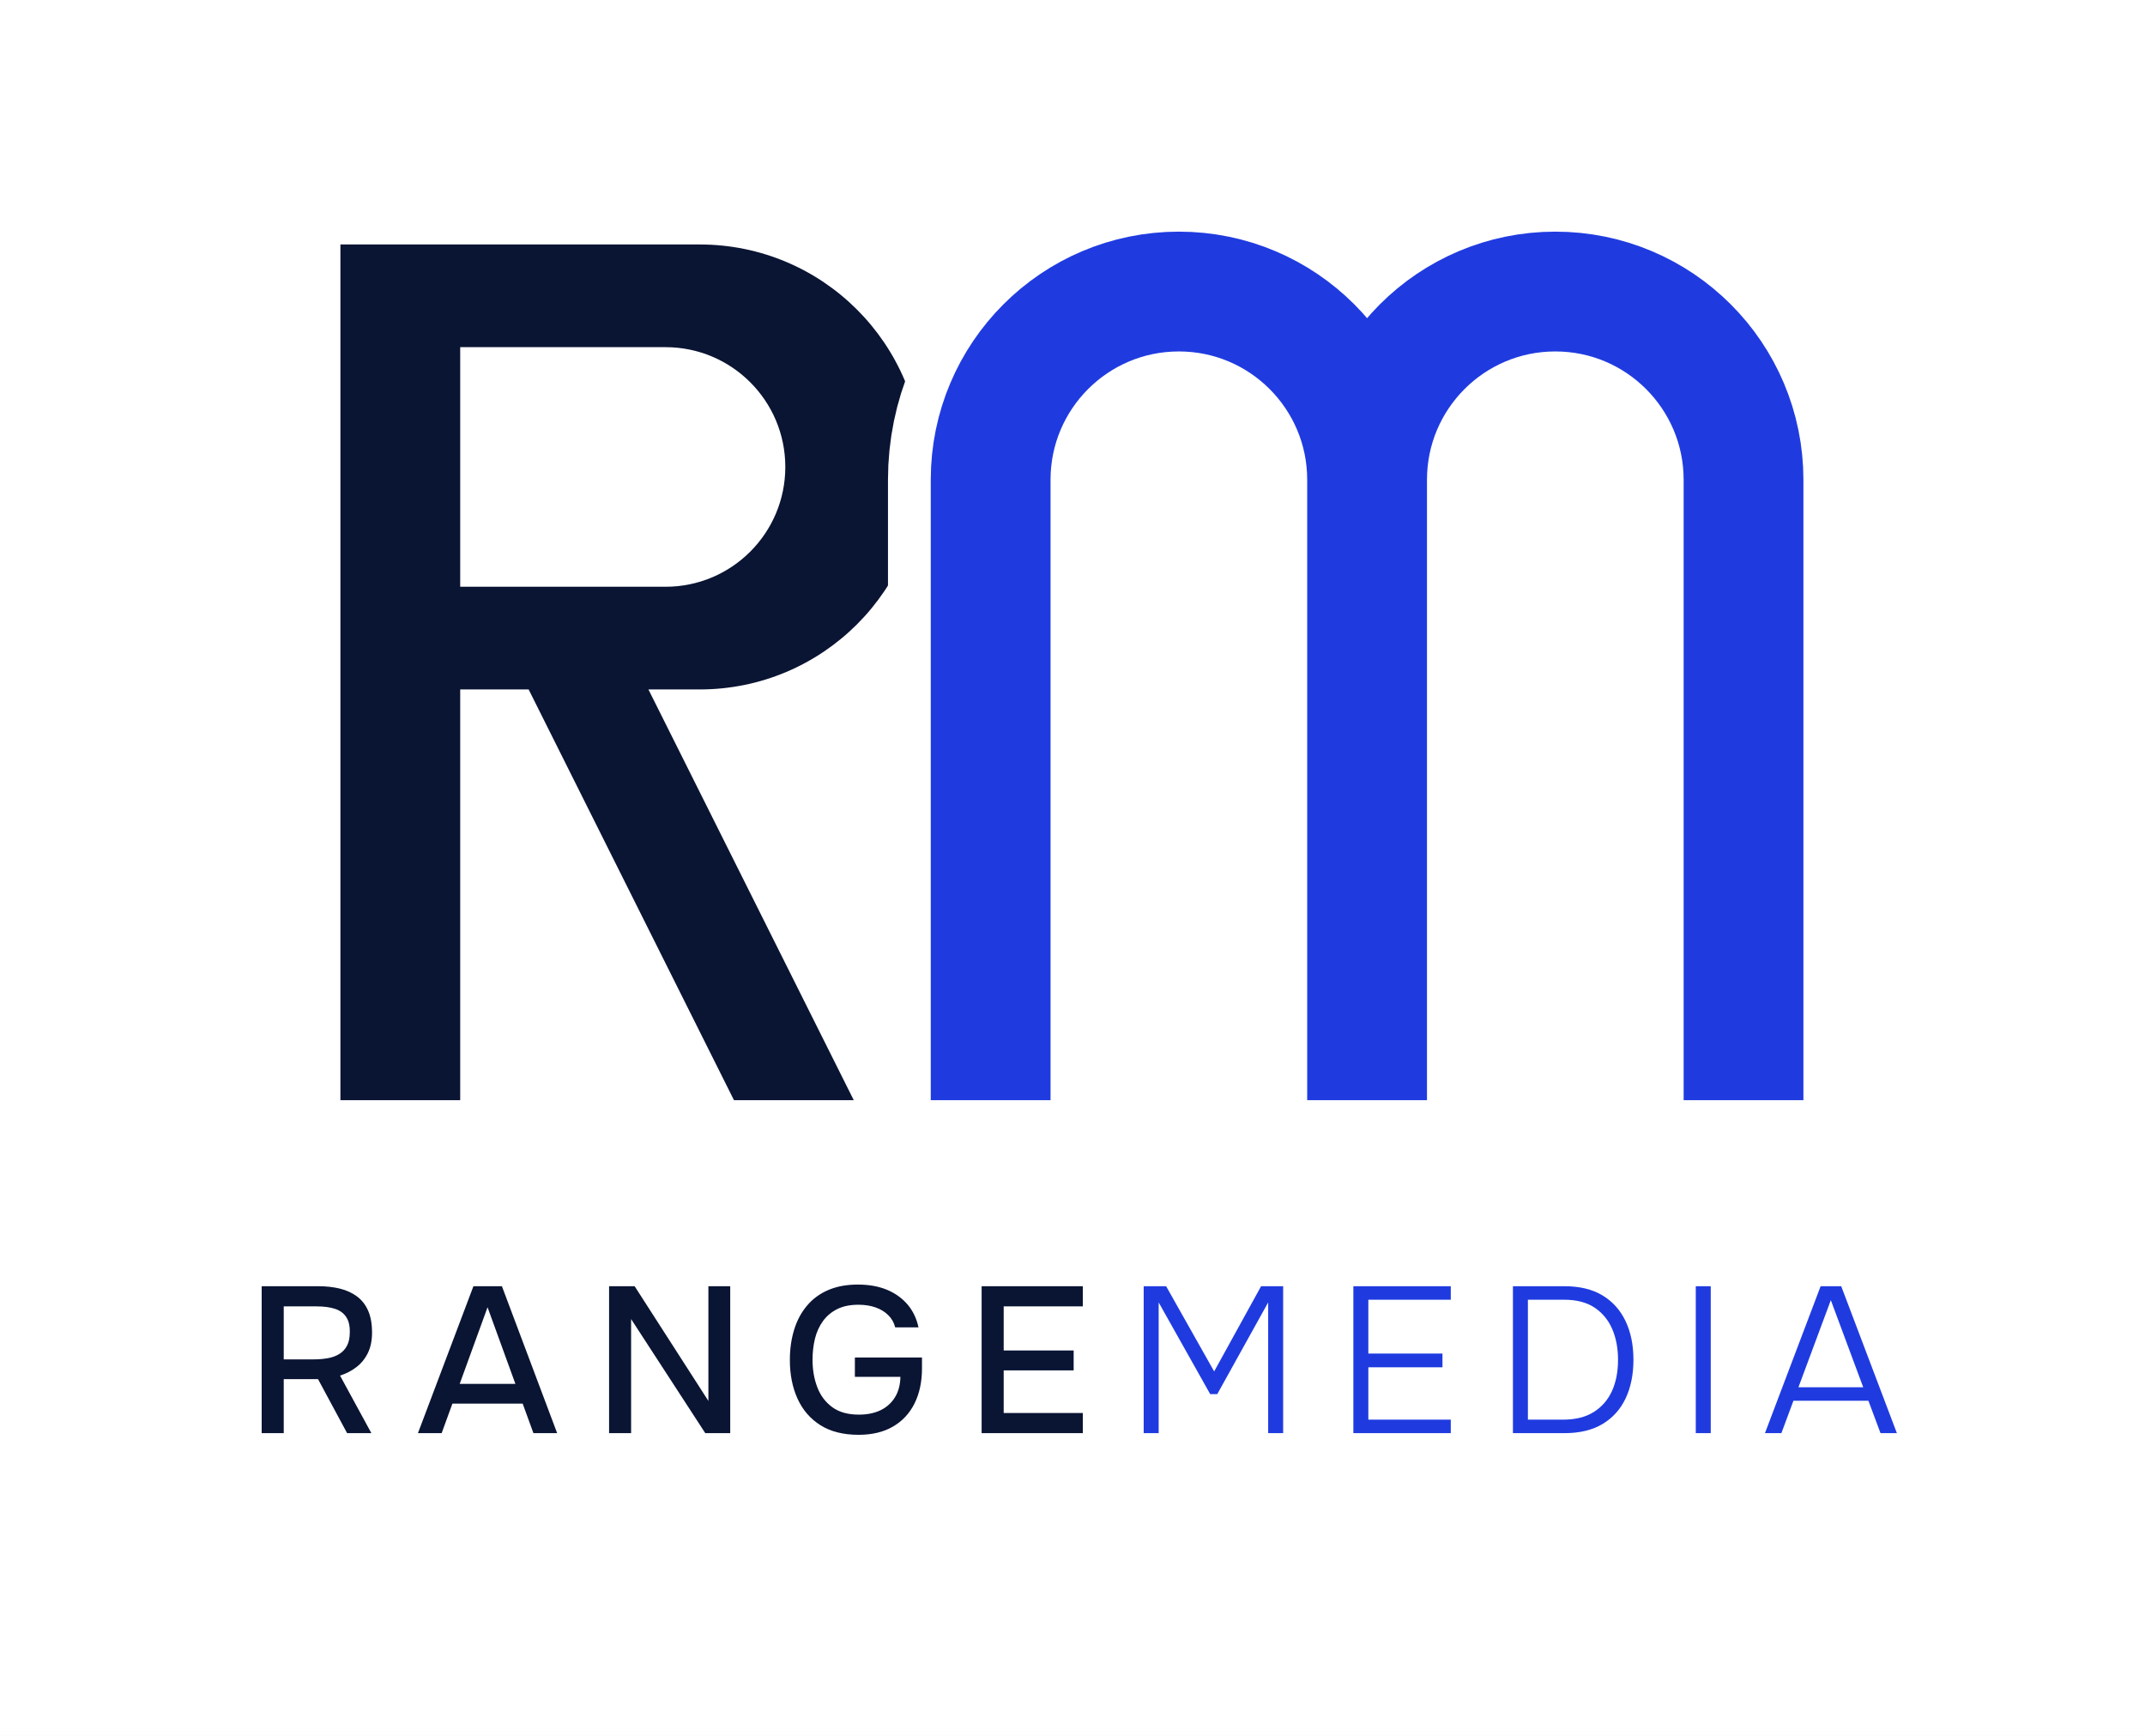
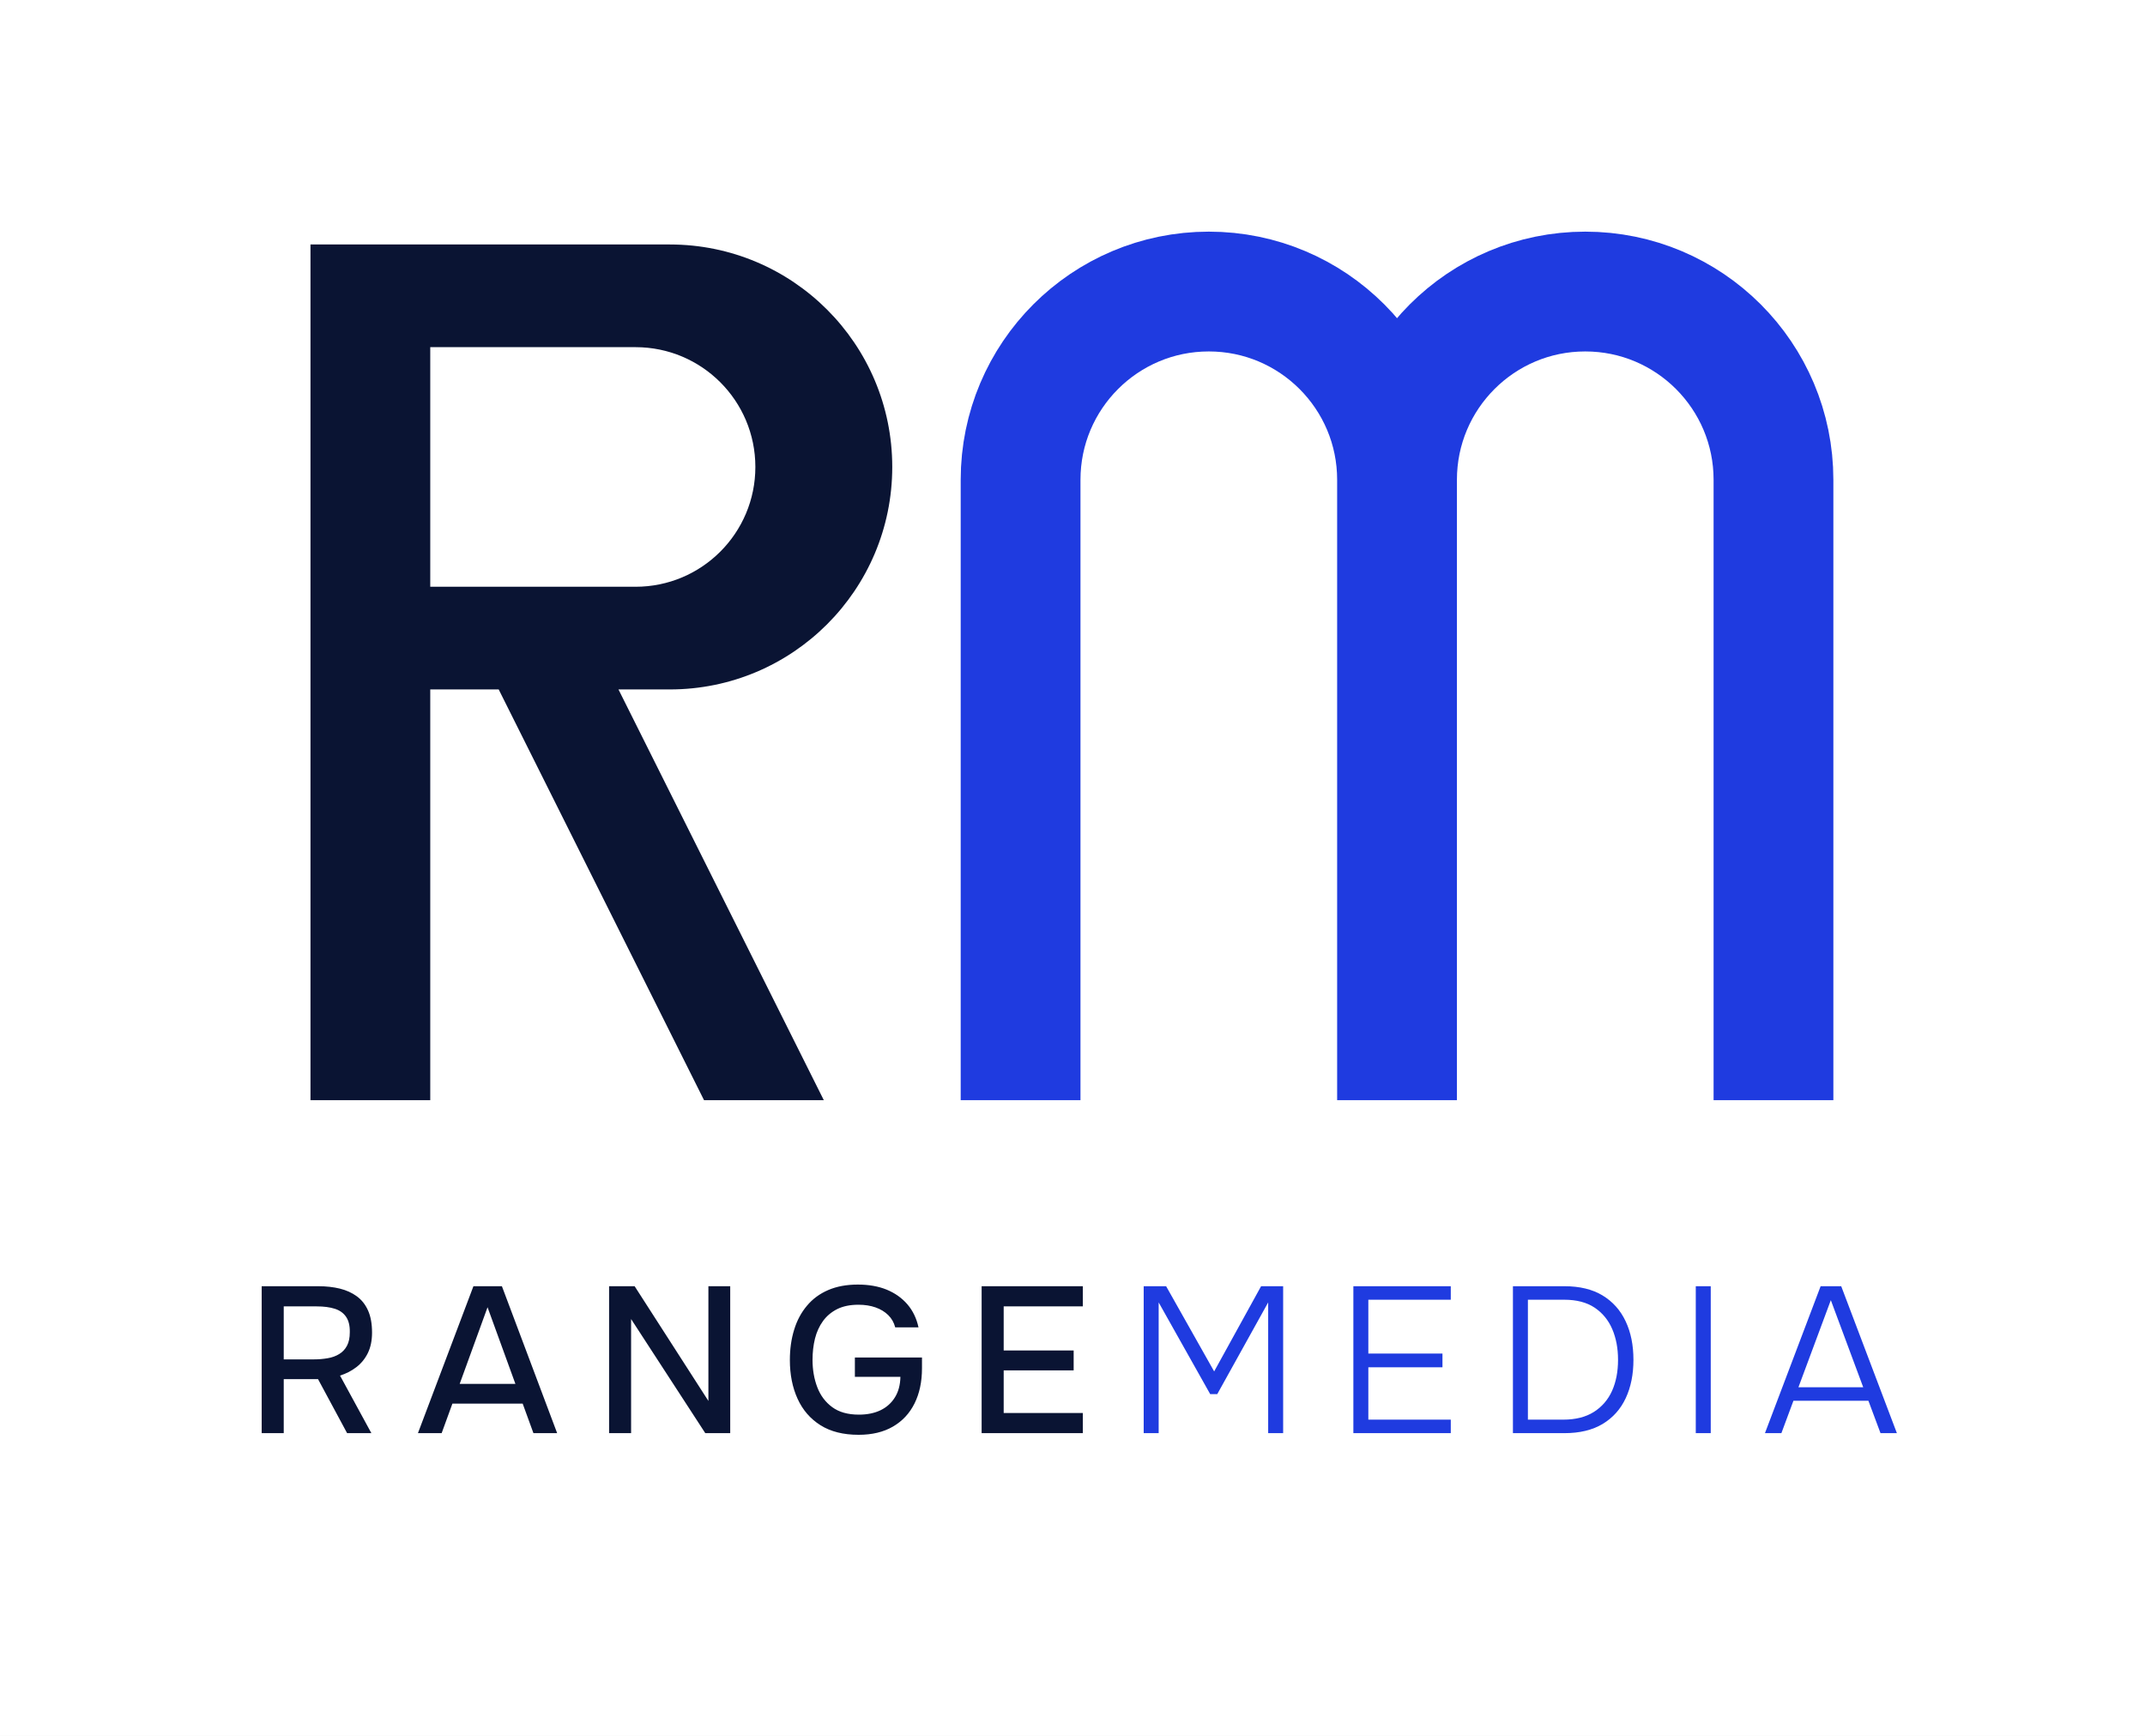
<svg xmlns="http://www.w3.org/2000/svg" viewBox="0 0 351 284">
  <rect width="100%" height="100%" fill="#FFFFFF" />
-   <g transform="translate(55.705 40) scale(1.4)">
-     <defs>
-       <mask id="rmk1" maskUnits="userSpaceOnUse" x="-10" y="-10" width="240" height="150">
-         <rect x="-10" y="-10" width="240" height="150" fill="#fff" />
-         <path fill="none" stroke="#000" stroke-width="24" d="M76 100V27.5A22 22 0 0 1 120 27.5V130 M120 27.5A22 22 0 0 1 164 27.5V130" />
-       </mask>
-     </defs>
-     <path mask="url(#rmk1)" fill="#0A1433" fill-rule="evenodd" d="M0 0H42A26 26 0 0 1 42 52H36L60 100H46L22 52H14V100H0Z M14 12H38A14 14 0 0 1 38 40H14Z" />
-     <path fill="none" stroke="#1F3BE0" stroke-width="14" d="M76 100V27.5A22 22 0 0 1 120 27.5V100 M120 27.5A22 22 0 0 1 164 27.5V100" />
+   <g transform="translate(50.805 40) scale(1.4)">
+     <path fill="#0A1433" fill-rule="evenodd" d="M0 0H42A26 26 0 0 1 42 52H36L60 100H46L22 52H14V100H0Z M14 12H38A14 14 0 0 1 38 40H14Z" />
+     <path fill="none" stroke="#1F3BE0" stroke-width="14" d="M83 100V27.5A22 22 0 0 1 127 27.5V100 M127 27.5A22 22 0 0 1 171 27.5V100" />
  </g>
  <path fill="#0A1433" d="M46.43 234.48L42.82 234.48L42.82 210.44L52.07 210.44Q54.01 210.44 55.61 210.83Q57.20 211.22 58.39 212.09Q59.58 212.96 60.23 214.42Q60.88 215.88 60.88 218.02L60.88 218.02Q60.88 219.96 60.20 221.36Q59.52 222.75 58.33 223.67Q57.14 224.59 55.64 225.06L55.64 225.06L60.77 234.48L56.80 234.48L52.04 225.64L46.43 225.64L46.43 234.48ZM46.43 213.74L46.43 222.41L51.32 222.41Q52.55 222.41 53.62 222.22Q54.69 222.04 55.50 221.54Q56.32 221.05 56.78 220.18Q57.24 219.32 57.24 217.96L57.24 217.96Q57.27 216.39 56.64 215.46Q56.01 214.52 54.79 214.13Q53.57 213.74 51.83 213.74L51.83 213.74L46.43 213.74ZM72.27 234.48L68.39 234.48L77.47 210.44L82.13 210.44L91.17 234.48L87.29 234.48L85.53 229.65L74.03 229.65L72.27 234.48ZM79.78 213.88L75.22 226.42L84.34 226.42L79.78 213.88ZM103.27 234.48L99.67 234.48L99.67 210.44L103.85 210.44L115.92 229.21L115.92 210.44L119.49 210.44L119.49 234.48L115.41 234.48L103.27 215.81L103.27 234.48ZM140.50 234.75L140.50 234.75Q136.76 234.75 134.27 233.19Q131.77 231.62 130.51 228.85Q129.25 226.08 129.25 222.51L129.25 222.51Q129.25 219.83 129.95 217.56Q130.64 215.30 132.04 213.64Q133.43 211.97 135.52 211.07Q137.61 210.17 140.37 210.17L140.37 210.17Q143.05 210.17 145.09 211.00Q147.13 211.84 148.48 213.40Q149.82 214.96 150.30 217.17L150.30 217.17L146.49 217.17Q146.18 215.98 145.35 215.17Q144.52 214.35 143.28 213.91Q142.03 213.47 140.47 213.47L140.47 213.47Q138.43 213.47 137.00 214.18Q135.57 214.90 134.67 216.14Q133.77 217.38 133.36 219.01Q132.96 220.64 132.96 222.48L132.96 222.48Q132.96 224.93 133.74 226.97Q134.52 229.01 136.19 230.23Q137.85 231.45 140.54 231.45L140.54 231.45Q142.61 231.45 144.11 230.72Q145.60 229.99 146.45 228.61Q147.30 227.24 147.34 225.27L147.34 225.27L139.89 225.27L139.89 222.10L150.87 222.10L150.87 223.87Q150.87 227.17 149.65 229.62Q148.43 232.07 146.11 233.41Q143.80 234.75 140.50 234.75ZM177.19 234.48L160.63 234.48L160.63 210.44L177.19 210.44L177.19 213.74L164.24 213.74L164.24 220.95L175.69 220.95L175.69 224.21L164.24 224.21L164.24 231.18L177.19 231.18L177.19 234.48Z" />
  <path fill="#1F3BE0" d="M189.60 234.48L187.15 234.48L187.15 210.44L190.82 210.44L198.68 224.38L206.36 210.44L209.97 210.44L209.97 234.48L207.52 234.48L207.52 213.09L199.19 228.09L198.03 228.09L189.60 213.09L189.60 234.48ZM237.40 234.48L221.46 234.48L221.46 210.44L237.40 210.44L237.40 212.65L223.91 212.65L223.91 221.46L236.04 221.46L236.04 223.70L223.91 223.70L223.91 232.27L237.40 232.27L237.40 234.48ZM256.00 234.48L247.57 234.48L247.57 210.44L256.00 210.44Q259.74 210.44 262.24 211.95Q264.74 213.47 266.01 216.17Q267.29 218.87 267.29 222.48L267.29 222.48Q267.29 226.05 266.03 228.75Q264.77 231.45 262.26 232.97Q259.74 234.48 256.00 234.48L256.00 234.48ZM250.02 212.65L250.02 232.27L255.80 232.27Q258.82 232.27 260.81 231.01Q262.80 229.75 263.79 227.56Q264.77 225.37 264.77 222.48L264.77 222.48Q264.77 219.66 263.82 217.45Q262.87 215.24 260.93 213.94Q258.99 212.65 255.97 212.65L255.97 212.65L250.02 212.65ZM279.94 234.48L277.49 234.48L277.49 210.44L279.94 210.44L279.94 234.48ZM291.50 234.48L288.81 234.48L297.92 210.44L301.29 210.44L310.40 234.48L307.72 234.48L305.74 229.18L293.47 229.18L291.50 234.48ZM299.59 212.72L294.29 226.97L304.89 226.97L299.59 212.72Z" />
</svg>
